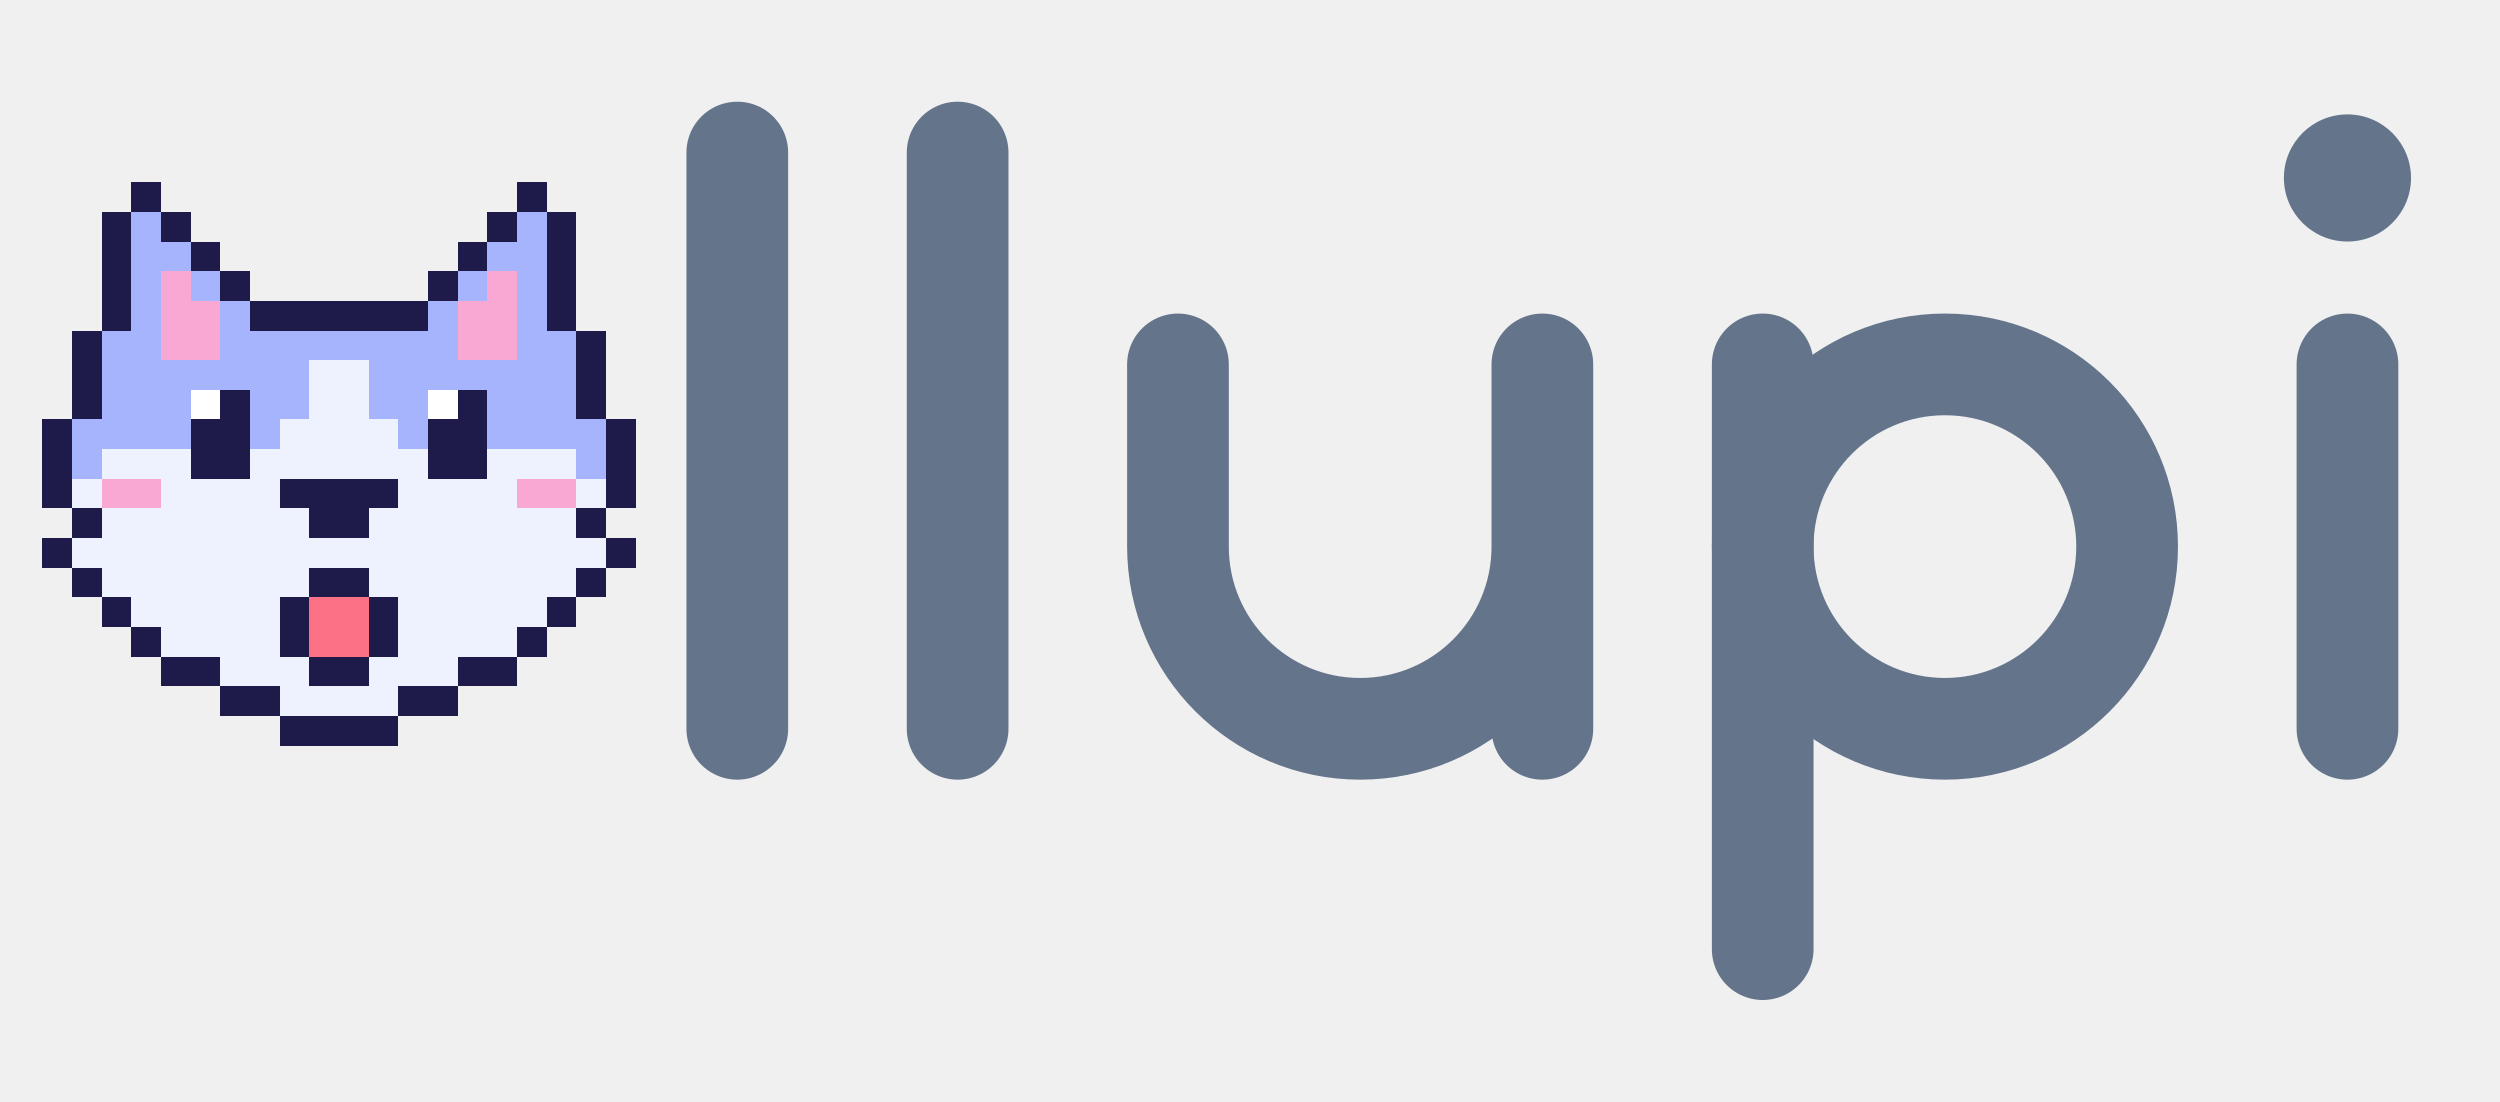
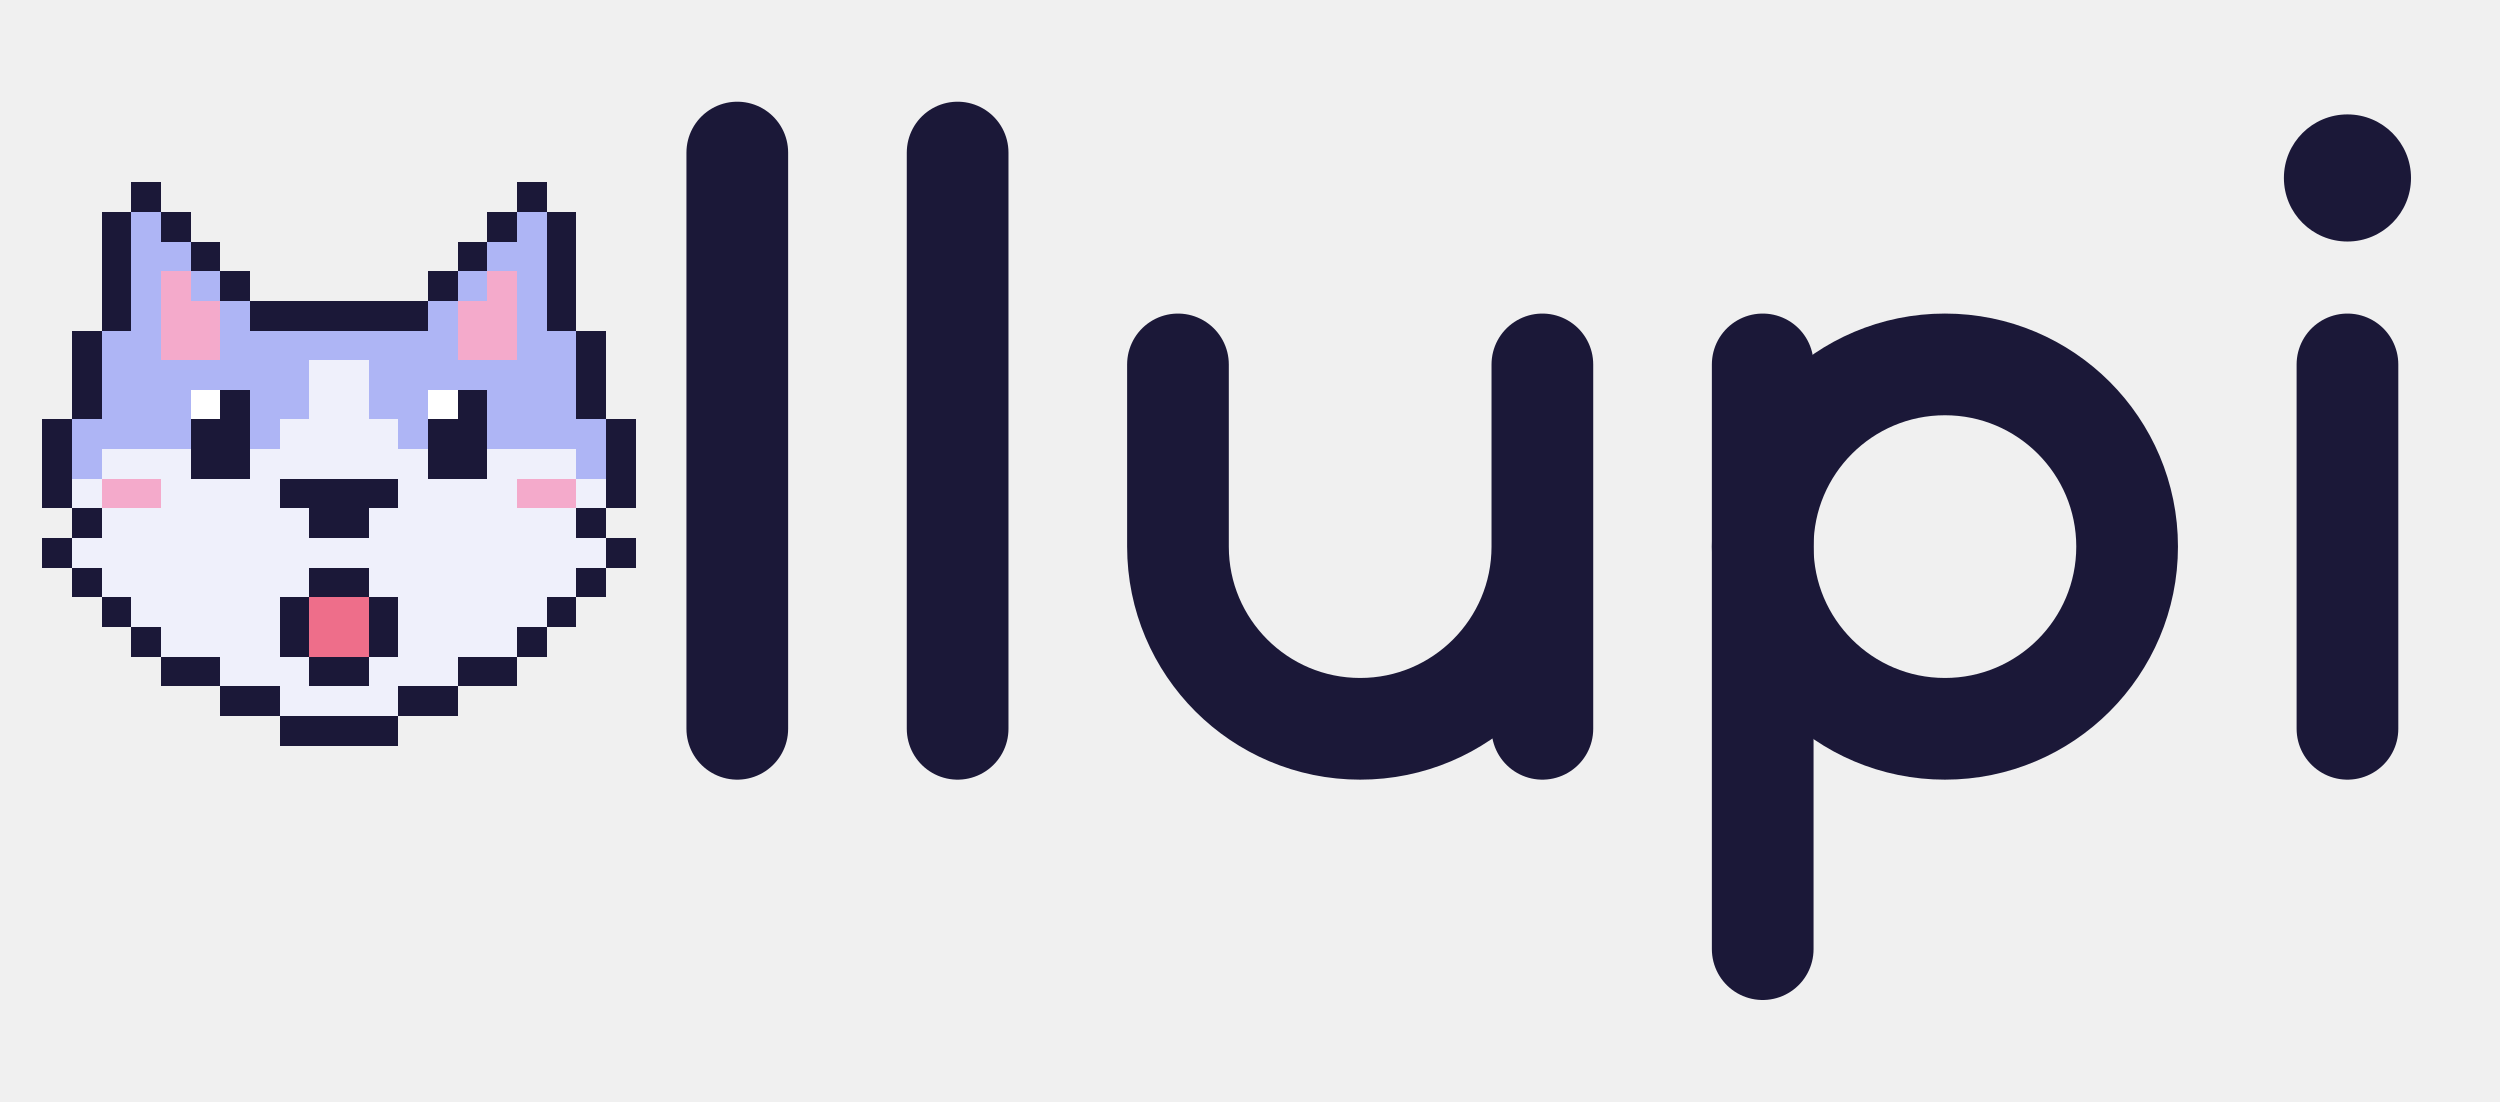
<svg xmlns="http://www.w3.org/2000/svg" viewBox="-24 -184 590 260" width="590" height="260">
  <g shape-rendering="crispEdges">
-     <rect x="7" y="-141" width="7" height="7" fill="#1e1b4b" />
-     <rect x="98" y="-141" width="7" height="7" fill="#1e1b4b" />
-     <rect x="0" y="-134" width="7" height="7" fill="#1e1b4b" />
-     <rect x="7" y="-134" width="7" height="7" fill="#a5b4fc" />
-     <rect x="14" y="-134" width="7" height="7" fill="#1e1b4b" />
-     <rect x="91" y="-134" width="7" height="7" fill="#1e1b4b" />
-     <rect x="98" y="-134" width="7" height="7" fill="#a5b4fc" />
-     <rect x="105" y="-134" width="7" height="7" fill="#1e1b4b" />
-     <rect x="0" y="-127" width="7" height="7" fill="#1e1b4b" />
-     <rect x="7" y="-127" width="14" height="7" fill="#a5b4fc" />
-     <rect x="21" y="-127" width="7" height="7" fill="#1e1b4b" />
-     <rect x="84" y="-127" width="7" height="7" fill="#1e1b4b" />
-     <rect x="91" y="-127" width="14" height="7" fill="#a5b4fc" />
-     <rect x="105" y="-127" width="7" height="7" fill="#1e1b4b" />
-     <rect x="0" y="-120" width="7" height="7" fill="#1e1b4b" />
-     <rect x="7" y="-120" width="7" height="7" fill="#a5b4fc" />
-     <rect x="14" y="-120" width="7" height="7" fill="#f9a8d4" />
-     <rect x="21" y="-120" width="7" height="7" fill="#a5b4fc" />
-     <rect x="28" y="-120" width="7" height="7" fill="#1e1b4b" />
-     <rect x="77" y="-120" width="7" height="7" fill="#1e1b4b" />
-     <rect x="84" y="-120" width="7" height="7" fill="#a5b4fc" />
-     <rect x="91" y="-120" width="7" height="7" fill="#f9a8d4" />
-     <rect x="98" y="-120" width="7" height="7" fill="#a5b4fc" />
-     <rect x="105" y="-120" width="7" height="7" fill="#1e1b4b" />
-     <rect x="0" y="-113" width="7" height="7" fill="#1e1b4b" />
-     <rect x="7" y="-113" width="7" height="7" fill="#a5b4fc" />
-     <rect x="14" y="-113" width="14" height="7" fill="#f9a8d4" />
-     <rect x="28" y="-113" width="7" height="7" fill="#a5b4fc" />
-     <rect x="35" y="-113" width="42" height="7" fill="#1e1b4b" />
-     <rect x="77" y="-113" width="7" height="7" fill="#a5b4fc" />
-     <rect x="84" y="-113" width="14" height="7" fill="#f9a8d4" />
-     <rect x="98" y="-113" width="7" height="7" fill="#a5b4fc" />
-     <rect x="105" y="-113" width="7" height="7" fill="#1e1b4b" />
-     <rect x="-7" y="-106" width="7" height="7" fill="#1e1b4b" />
-     <rect x="0" y="-106" width="14" height="7" fill="#a5b4fc" />
-     <rect x="14" y="-106" width="14" height="7" fill="#f9a8d4" />
-     <rect x="28" y="-106" width="56" height="7" fill="#a5b4fc" />
-     <rect x="84" y="-106" width="14" height="7" fill="#f9a8d4" />
-     <rect x="98" y="-106" width="14" height="7" fill="#a5b4fc" />
-     <rect x="112" y="-106" width="7" height="7" fill="#1e1b4b" />
-     <rect x="-7" y="-99" width="7" height="7" fill="#1e1b4b" />
-     <rect x="0" y="-99" width="49" height="7" fill="#a5b4fc" />
-     <rect x="49" y="-99" width="14" height="7" fill="#eef2ff" />
-     <rect x="63" y="-99" width="49" height="7" fill="#a5b4fc" />
-     <rect x="112" y="-99" width="7" height="7" fill="#1e1b4b" />
-     <rect x="-7" y="-92" width="7" height="7" fill="#1e1b4b" />
-     <rect x="0" y="-92" width="21" height="7" fill="#a5b4fc" />
+     <rect x="7" y="-141" width="7" height="7" fill="#1b1838" />
+     <rect x="98" y="-141" width="7" height="7" fill="#1b1838" />
+     <rect x="0" y="-134" width="7" height="7" fill="#1b1838" />
+     <rect x="7" y="-134" width="7" height="7" fill="#aeb5f5" />
+     <rect x="14" y="-134" width="7" height="7" fill="#1b1838" />
+     <rect x="91" y="-134" width="7" height="7" fill="#1b1838" />
+     <rect x="98" y="-134" width="7" height="7" fill="#aeb5f5" />
+     <rect x="105" y="-134" width="7" height="7" fill="#1b1838" />
+     <rect x="0" y="-127" width="7" height="7" fill="#1b1838" />
+     <rect x="7" y="-127" width="14" height="7" fill="#aeb5f5" />
+     <rect x="21" y="-127" width="7" height="7" fill="#1b1838" />
+     <rect x="84" y="-127" width="7" height="7" fill="#1b1838" />
+     <rect x="91" y="-127" width="14" height="7" fill="#aeb5f5" />
+     <rect x="105" y="-127" width="7" height="7" fill="#1b1838" />
+     <rect x="0" y="-120" width="7" height="7" fill="#1b1838" />
+     <rect x="7" y="-120" width="7" height="7" fill="#aeb5f5" />
+     <rect x="14" y="-120" width="7" height="7" fill="#f4aacb" />
+     <rect x="21" y="-120" width="7" height="7" fill="#aeb5f5" />
+     <rect x="28" y="-120" width="7" height="7" fill="#1b1838" />
+     <rect x="77" y="-120" width="7" height="7" fill="#1b1838" />
+     <rect x="84" y="-120" width="7" height="7" fill="#aeb5f5" />
+     <rect x="91" y="-120" width="7" height="7" fill="#f4aacb" />
+     <rect x="98" y="-120" width="7" height="7" fill="#aeb5f5" />
+     <rect x="105" y="-120" width="7" height="7" fill="#1b1838" />
+     <rect x="0" y="-113" width="7" height="7" fill="#1b1838" />
+     <rect x="7" y="-113" width="7" height="7" fill="#aeb5f5" />
+     <rect x="14" y="-113" width="14" height="7" fill="#f4aacb" />
+     <rect x="28" y="-113" width="7" height="7" fill="#aeb5f5" />
+     <rect x="35" y="-113" width="42" height="7" fill="#1b1838" />
+     <rect x="77" y="-113" width="7" height="7" fill="#aeb5f5" />
+     <rect x="84" y="-113" width="14" height="7" fill="#f4aacb" />
+     <rect x="98" y="-113" width="7" height="7" fill="#aeb5f5" />
+     <rect x="105" y="-113" width="7" height="7" fill="#1b1838" />
+     <rect x="-7" y="-106" width="7" height="7" fill="#1b1838" />
+     <rect x="0" y="-106" width="14" height="7" fill="#aeb5f5" />
+     <rect x="14" y="-106" width="14" height="7" fill="#f4aacb" />
+     <rect x="28" y="-106" width="56" height="7" fill="#aeb5f5" />
+     <rect x="84" y="-106" width="14" height="7" fill="#f4aacb" />
+     <rect x="98" y="-106" width="14" height="7" fill="#aeb5f5" />
+     <rect x="112" y="-106" width="7" height="7" fill="#1b1838" />
+     <rect x="-7" y="-99" width="7" height="7" fill="#1b1838" />
+     <rect x="0" y="-99" width="49" height="7" fill="#aeb5f5" />
+     <rect x="49" y="-99" width="14" height="7" fill="#eff0fb" />
+     <rect x="63" y="-99" width="49" height="7" fill="#aeb5f5" />
+     <rect x="112" y="-99" width="7" height="7" fill="#1b1838" />
+     <rect x="-7" y="-92" width="7" height="7" fill="#1b1838" />
+     <rect x="0" y="-92" width="21" height="7" fill="#aeb5f5" />
    <rect x="21" y="-92" width="7" height="7" fill="#ffffff" />
-     <rect x="28" y="-92" width="7" height="7" fill="#1e1b4b" />
-     <rect x="35" y="-92" width="14" height="7" fill="#a5b4fc" />
-     <rect x="49" y="-92" width="14" height="7" fill="#eef2ff" />
-     <rect x="63" y="-92" width="14" height="7" fill="#a5b4fc" />
+     <rect x="28" y="-92" width="7" height="7" fill="#1b1838" />
+     <rect x="35" y="-92" width="14" height="7" fill="#aeb5f5" />
+     <rect x="49" y="-92" width="14" height="7" fill="#eff0fb" />
+     <rect x="63" y="-92" width="14" height="7" fill="#aeb5f5" />
    <rect x="77" y="-92" width="7" height="7" fill="#ffffff" />
-     <rect x="84" y="-92" width="7" height="7" fill="#1e1b4b" />
-     <rect x="91" y="-92" width="21" height="7" fill="#a5b4fc" />
-     <rect x="112" y="-92" width="7" height="7" fill="#1e1b4b" />
-     <rect x="-14" y="-85" width="7" height="7" fill="#1e1b4b" />
-     <rect x="-7" y="-85" width="28" height="7" fill="#a5b4fc" />
-     <rect x="21" y="-85" width="14" height="7" fill="#1e1b4b" />
-     <rect x="35" y="-85" width="7" height="7" fill="#a5b4fc" />
-     <rect x="42" y="-85" width="28" height="7" fill="#eef2ff" />
-     <rect x="70" y="-85" width="7" height="7" fill="#a5b4fc" />
-     <rect x="77" y="-85" width="14" height="7" fill="#1e1b4b" />
-     <rect x="91" y="-85" width="28" height="7" fill="#a5b4fc" />
-     <rect x="119" y="-85" width="7" height="7" fill="#1e1b4b" />
-     <rect x="-14" y="-78" width="7" height="7" fill="#1e1b4b" />
-     <rect x="-7" y="-78" width="7" height="7" fill="#a5b4fc" />
-     <rect x="0" y="-78" width="21" height="7" fill="#eef2ff" />
-     <rect x="21" y="-78" width="14" height="7" fill="#1e1b4b" />
-     <rect x="35" y="-78" width="42" height="7" fill="#eef2ff" />
-     <rect x="77" y="-78" width="14" height="7" fill="#1e1b4b" />
-     <rect x="91" y="-78" width="21" height="7" fill="#eef2ff" />
-     <rect x="112" y="-78" width="7" height="7" fill="#a5b4fc" />
-     <rect x="119" y="-78" width="7" height="7" fill="#1e1b4b" />
-     <rect x="-14" y="-71" width="7" height="7" fill="#1e1b4b" />
-     <rect x="-7" y="-71" width="7" height="7" fill="#eef2ff" />
-     <rect x="0" y="-71" width="14" height="7" fill="#f9a8d4" />
-     <rect x="14" y="-71" width="28" height="7" fill="#eef2ff" />
-     <rect x="42" y="-71" width="28" height="7" fill="#1e1b4b" />
-     <rect x="70" y="-71" width="28" height="7" fill="#eef2ff" />
-     <rect x="98" y="-71" width="14" height="7" fill="#f9a8d4" />
-     <rect x="112" y="-71" width="7" height="7" fill="#eef2ff" />
-     <rect x="119" y="-71" width="7" height="7" fill="#1e1b4b" />
-     <rect x="-7" y="-64" width="7" height="7" fill="#1e1b4b" />
-     <rect x="0" y="-64" width="49" height="7" fill="#eef2ff" />
-     <rect x="49" y="-64" width="14" height="7" fill="#1e1b4b" />
-     <rect x="63" y="-64" width="49" height="7" fill="#eef2ff" />
-     <rect x="112" y="-64" width="7" height="7" fill="#1e1b4b" />
-     <rect x="-14" y="-57" width="7" height="7" fill="#1e1b4b" />
-     <rect x="-7" y="-57" width="126" height="7" fill="#eef2ff" />
-     <rect x="119" y="-57" width="7" height="7" fill="#1e1b4b" />
-     <rect x="-7" y="-50" width="7" height="7" fill="#1e1b4b" />
-     <rect x="0" y="-50" width="49" height="7" fill="#eef2ff" />
-     <rect x="49" y="-50" width="14" height="7" fill="#1e1b4b" />
-     <rect x="63" y="-50" width="49" height="7" fill="#eef2ff" />
-     <rect x="112" y="-50" width="7" height="7" fill="#1e1b4b" />
-     <rect x="0" y="-43" width="7" height="7" fill="#1e1b4b" />
-     <rect x="7" y="-43" width="35" height="7" fill="#eef2ff" />
-     <rect x="42" y="-43" width="7" height="7" fill="#1e1b4b" />
-     <rect x="49" y="-43" width="14" height="7" fill="#fb7185" />
-     <rect x="63" y="-43" width="7" height="7" fill="#1e1b4b" />
-     <rect x="70" y="-43" width="35" height="7" fill="#eef2ff" />
-     <rect x="105" y="-43" width="7" height="7" fill="#1e1b4b" />
-     <rect x="7" y="-36" width="7" height="7" fill="#1e1b4b" />
-     <rect x="14" y="-36" width="28" height="7" fill="#eef2ff" />
-     <rect x="42" y="-36" width="7" height="7" fill="#1e1b4b" />
-     <rect x="49" y="-36" width="14" height="7" fill="#fb7185" />
-     <rect x="63" y="-36" width="7" height="7" fill="#1e1b4b" />
-     <rect x="70" y="-36" width="28" height="7" fill="#eef2ff" />
-     <rect x="98" y="-36" width="7" height="7" fill="#1e1b4b" />
-     <rect x="14" y="-29" width="14" height="7" fill="#1e1b4b" />
-     <rect x="28" y="-29" width="21" height="7" fill="#eef2ff" />
-     <rect x="49" y="-29" width="14" height="7" fill="#1e1b4b" />
-     <rect x="63" y="-29" width="21" height="7" fill="#eef2ff" />
-     <rect x="84" y="-29" width="14" height="7" fill="#1e1b4b" />
-     <rect x="28" y="-22" width="14" height="7" fill="#1e1b4b" />
-     <rect x="42" y="-22" width="28" height="7" fill="#eef2ff" />
-     <rect x="70" y="-22" width="14" height="7" fill="#1e1b4b" />
-     <rect x="42" y="-15" width="28" height="7" fill="#1e1b4b" />
+     <rect x="84" y="-92" width="7" height="7" fill="#1b1838" />
+     <rect x="91" y="-92" width="21" height="7" fill="#aeb5f5" />
+     <rect x="112" y="-92" width="7" height="7" fill="#1b1838" />
+     <rect x="-14" y="-85" width="7" height="7" fill="#1b1838" />
+     <rect x="-7" y="-85" width="28" height="7" fill="#aeb5f5" />
+     <rect x="21" y="-85" width="14" height="7" fill="#1b1838" />
+     <rect x="35" y="-85" width="7" height="7" fill="#aeb5f5" />
+     <rect x="42" y="-85" width="28" height="7" fill="#eff0fb" />
+     <rect x="70" y="-85" width="7" height="7" fill="#aeb5f5" />
+     <rect x="77" y="-85" width="14" height="7" fill="#1b1838" />
+     <rect x="91" y="-85" width="28" height="7" fill="#aeb5f5" />
+     <rect x="119" y="-85" width="7" height="7" fill="#1b1838" />
+     <rect x="-14" y="-78" width="7" height="7" fill="#1b1838" />
+     <rect x="-7" y="-78" width="7" height="7" fill="#aeb5f5" />
+     <rect x="0" y="-78" width="21" height="7" fill="#eff0fb" />
+     <rect x="21" y="-78" width="14" height="7" fill="#1b1838" />
+     <rect x="35" y="-78" width="42" height="7" fill="#eff0fb" />
+     <rect x="77" y="-78" width="14" height="7" fill="#1b1838" />
+     <rect x="91" y="-78" width="21" height="7" fill="#eff0fb" />
+     <rect x="112" y="-78" width="7" height="7" fill="#aeb5f5" />
+     <rect x="119" y="-78" width="7" height="7" fill="#1b1838" />
+     <rect x="-14" y="-71" width="7" height="7" fill="#1b1838" />
+     <rect x="-7" y="-71" width="7" height="7" fill="#eff0fb" />
+     <rect x="0" y="-71" width="14" height="7" fill="#f4aacb" />
+     <rect x="14" y="-71" width="28" height="7" fill="#eff0fb" />
+     <rect x="42" y="-71" width="28" height="7" fill="#1b1838" />
+     <rect x="70" y="-71" width="28" height="7" fill="#eff0fb" />
+     <rect x="98" y="-71" width="14" height="7" fill="#f4aacb" />
+     <rect x="112" y="-71" width="7" height="7" fill="#eff0fb" />
+     <rect x="119" y="-71" width="7" height="7" fill="#1b1838" />
+     <rect x="-7" y="-64" width="7" height="7" fill="#1b1838" />
+     <rect x="0" y="-64" width="49" height="7" fill="#eff0fb" />
+     <rect x="49" y="-64" width="14" height="7" fill="#1b1838" />
+     <rect x="63" y="-64" width="49" height="7" fill="#eff0fb" />
+     <rect x="112" y="-64" width="7" height="7" fill="#1b1838" />
+     <rect x="-14" y="-57" width="7" height="7" fill="#1b1838" />
+     <rect x="-7" y="-57" width="126" height="7" fill="#eff0fb" />
+     <rect x="119" y="-57" width="7" height="7" fill="#1b1838" />
+     <rect x="-7" y="-50" width="7" height="7" fill="#1b1838" />
+     <rect x="0" y="-50" width="49" height="7" fill="#eff0fb" />
+     <rect x="49" y="-50" width="14" height="7" fill="#1b1838" />
+     <rect x="63" y="-50" width="49" height="7" fill="#eff0fb" />
+     <rect x="112" y="-50" width="7" height="7" fill="#1b1838" />
+     <rect x="0" y="-43" width="7" height="7" fill="#1b1838" />
+     <rect x="7" y="-43" width="35" height="7" fill="#eff0fb" />
+     <rect x="42" y="-43" width="7" height="7" fill="#1b1838" />
+     <rect x="49" y="-43" width="14" height="7" fill="#ee6e8a" />
+     <rect x="63" y="-43" width="7" height="7" fill="#1b1838" />
+     <rect x="70" y="-43" width="35" height="7" fill="#eff0fb" />
+     <rect x="105" y="-43" width="7" height="7" fill="#1b1838" />
+     <rect x="7" y="-36" width="7" height="7" fill="#1b1838" />
+     <rect x="14" y="-36" width="28" height="7" fill="#eff0fb" />
+     <rect x="42" y="-36" width="7" height="7" fill="#1b1838" />
+     <rect x="49" y="-36" width="14" height="7" fill="#ee6e8a" />
+     <rect x="63" y="-36" width="7" height="7" fill="#1b1838" />
+     <rect x="70" y="-36" width="28" height="7" fill="#eff0fb" />
+     <rect x="98" y="-36" width="7" height="7" fill="#1b1838" />
+     <rect x="14" y="-29" width="14" height="7" fill="#1b1838" />
+     <rect x="28" y="-29" width="21" height="7" fill="#eff0fb" />
+     <rect x="49" y="-29" width="14" height="7" fill="#1b1838" />
+     <rect x="63" y="-29" width="21" height="7" fill="#eff0fb" />
+     <rect x="84" y="-29" width="14" height="7" fill="#1b1838" />
+     <rect x="28" y="-22" width="14" height="7" fill="#1b1838" />
+     <rect x="42" y="-22" width="28" height="7" fill="#eff0fb" />
+     <rect x="70" y="-22" width="14" height="7" fill="#1b1838" />
+     <rect x="42" y="-15" width="28" height="7" fill="#1b1838" />
  </g>
-   <path d="M150,-148 V-12" fill="none" stroke="#64748b" stroke-width="24" stroke-linecap="round" stroke-linejoin="round" />
-   <path d="M202,-148 V-12" fill="none" stroke="#64748b" stroke-width="24" stroke-linecap="round" stroke-linejoin="round" />
-   <path d="M254,-98 V-55 A43,43 0 0 0 340,-55 V-98 M340,-55 V-12" fill="none" stroke="#64748b" stroke-width="24" stroke-linecap="round" stroke-linejoin="round" />
-   <path d="M392,-98 V40" fill="none" stroke="#64748b" stroke-width="24" stroke-linecap="round" stroke-linejoin="round" />
-   <circle cx="435" cy="-55" r="43" fill="none" stroke="#64748b" stroke-width="24" stroke-linecap="round" stroke-linejoin="round" />
-   <path d="M530,-98 V-12" fill="none" stroke="#64748b" stroke-width="24" stroke-linecap="round" stroke-linejoin="round" />
-   <circle cx="530" cy="-142" r="15" fill="#64748b" />
+   <path d="M150,-148 V-12" fill="none" stroke="#1b1838" stroke-width="24" stroke-linecap="round" stroke-linejoin="round" />
+   <path d="M202,-148 V-12" fill="none" stroke="#1b1838" stroke-width="24" stroke-linecap="round" stroke-linejoin="round" />
+   <path d="M254,-98 V-55 A43,43 0 0 0 340,-55 V-98 M340,-55 V-12" fill="none" stroke="#1b1838" stroke-width="24" stroke-linecap="round" stroke-linejoin="round" />
+   <path d="M392,-98 V40" fill="none" stroke="#1b1838" stroke-width="24" stroke-linecap="round" stroke-linejoin="round" />
+   <circle cx="435" cy="-55" r="43" fill="none" stroke="#1b1838" stroke-width="24" stroke-linecap="round" stroke-linejoin="round" />
+   <path d="M530,-98 V-12" fill="none" stroke="#1b1838" stroke-width="24" stroke-linecap="round" stroke-linejoin="round" />
+   <circle cx="530" cy="-142" r="15" fill="#1b1838" />
</svg>
